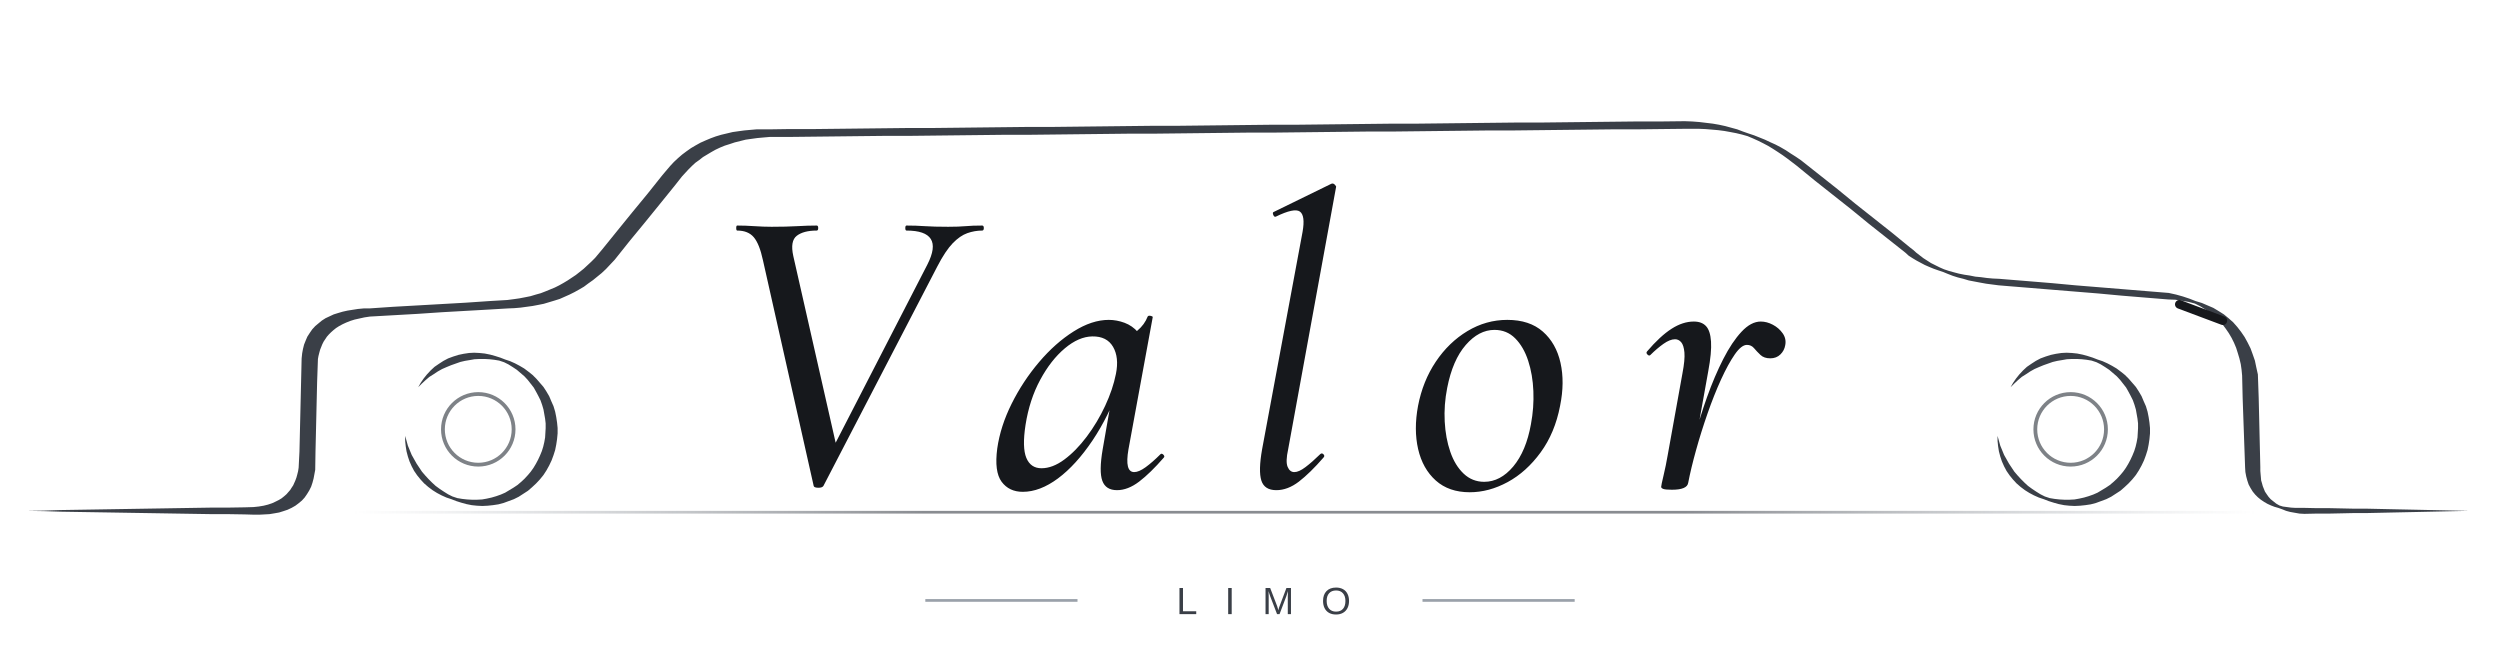
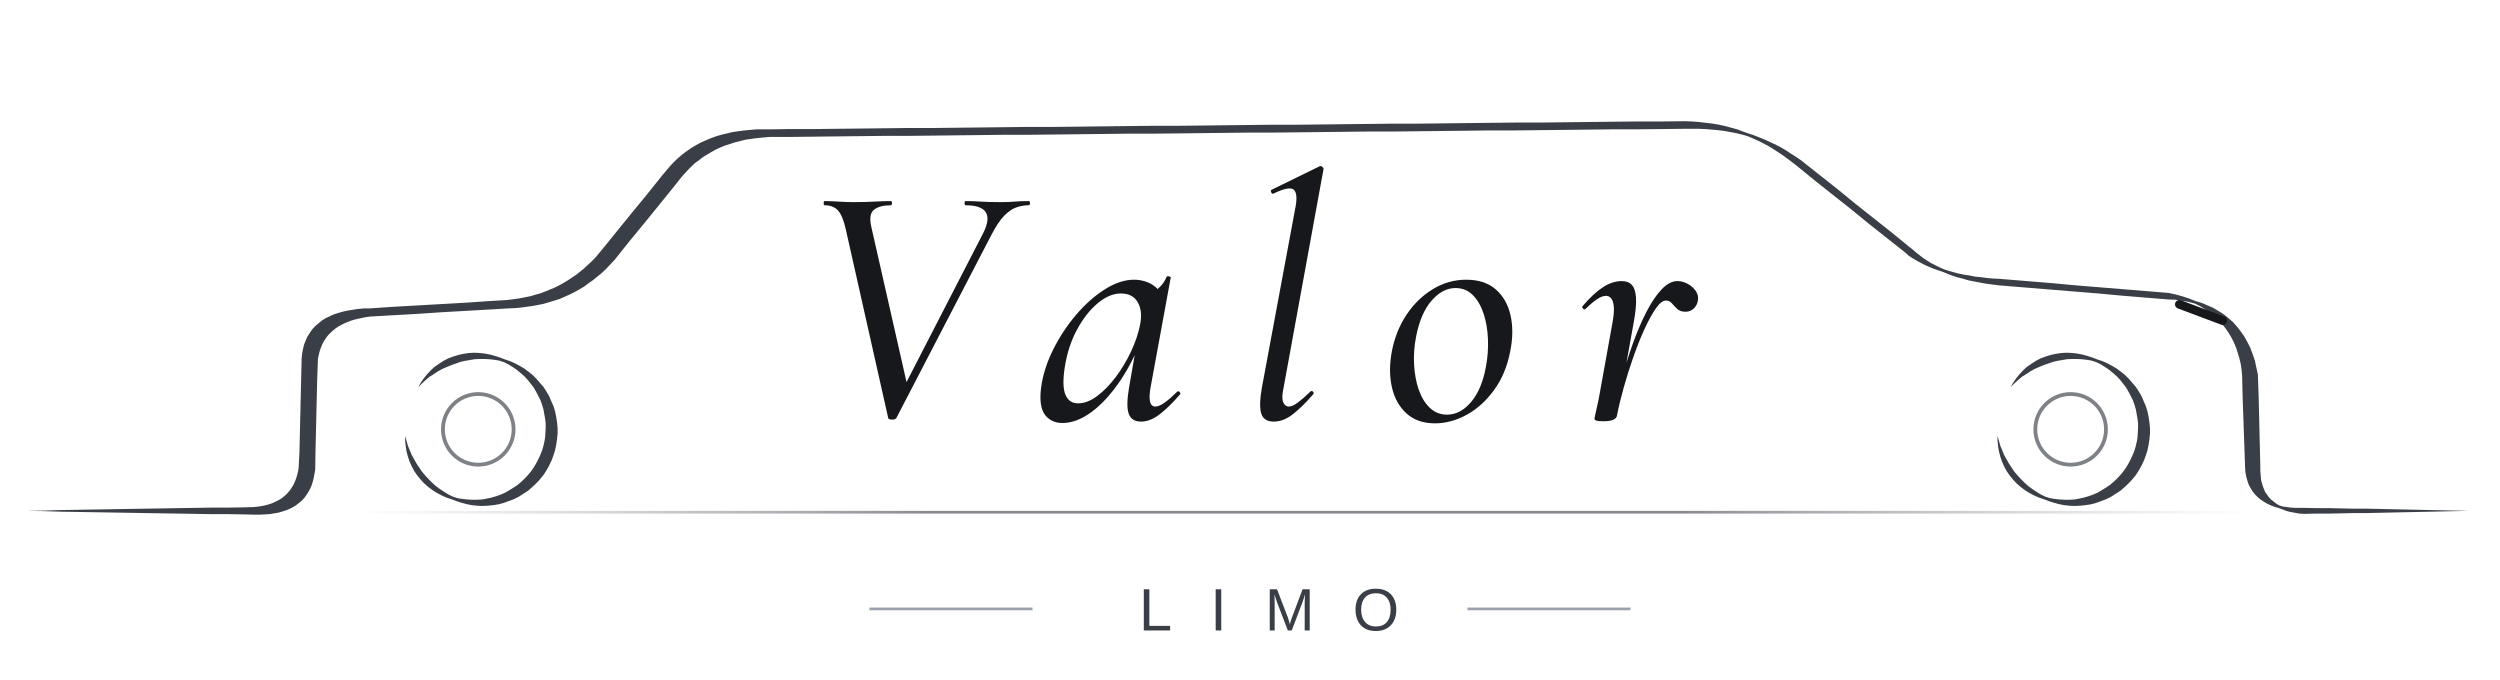
- <svg xmlns="http://www.w3.org/2000/svg" viewBox="20 112 920 246" width="920" height="246" role="img" aria-label="Valor Limo">
+ <svg xmlns="http://www.w3.org/2000/svg" viewBox="20 112 920 250" width="920" height="250" role="img" aria-label="Valor Limo">
  <defs>
    <linearGradient id="vl-chrome" x1="0" y1="0" x2="0" y2="1">
      <stop offset="0" stop-color="#FFFFFF" />
      <stop offset="0.46" stop-color="#DDE2E8" />
      <stop offset="0.54" stop-color="#8F98A3" />
      <stop offset="0.78" stop-color="#C9CFD6" />
      <stop offset="1" stop-color="#F2F4F7" />
    </linearGradient>
    <linearGradient id="vl-silver" gradientUnits="userSpaceOnUse" x1="40" y1="0" x2="920" y2="0">
      <stop offset="0" stop-color="#7C858F" />
      <stop offset="0.5" stop-color="#16181C" />
      <stop offset="1" stop-color="#7C858F" />
    </linearGradient>
    <linearGradient id="vl-line" gradientUnits="userSpaceOnUse" x1="0" y1="0" x2="300" y2="0">
      <stop offset="0" stop-color="#3A3F47" stop-opacity="0" />
      <stop offset="0.16" stop-color="#3A3F47" />
      <stop offset="0.5" stop-color="#16181C" />
      <stop offset="0.84" stop-color="#3A3F47" />
      <stop offset="1" stop-color="#3A3F47" stop-opacity="0" />
    </linearGradient>
    <linearGradient id="vl-road" gradientUnits="userSpaceOnUse" x1="150" y1="0" x2="850" y2="0">
      <stop offset="0" stop-color="#7C858F" stop-opacity="0" />
      <stop offset="0.3" stop-color="#3A3F47" stop-opacity="0.6" />
      <stop offset="0.7" stop-color="#3A3F47" stop-opacity="0.6" />
      <stop offset="1" stop-color="#7C858F" stop-opacity="0" />
    </linearGradient>
    <linearGradient id="vl-sheen" gradientUnits="userSpaceOnUse" x1="-200" y1="0" x2="0" y2="0">
      <stop offset="0" stop-color="#FFFFFF" stop-opacity="0" />
      <stop offset="0.5" stop-color="#FFFFFF" stop-opacity="0" />
      <stop offset="1" stop-color="#FFFFFF" stop-opacity="0" />
      <animateTransform attributeName="gradientTransform" type="translate" values="0 0;1200 0;1200 0" keyTimes="0;0.55;1" dur="6s" repeatCount="indefinite" />
    </linearGradient>
    <filter id="vl-glow" x="-200%" y="-200%" width="500%" height="500%">
      <feGaussianBlur stdDeviation="4" result="b" />
      <feMerge>
        <feMergeNode in="b" />
        <feMergeNode in="b" />
        <feMergeNode in="SourceGraphic" />
      </feMerge>
    </filter>
    <filter id="vl-soft" x="-20%" y="-200%" width="140%" height="500%">
      <feGaussianBlur stdDeviation="2.2" />
    </filter>
    <path id="vl-trace" pathLength="1000" d="M30 300 H112 C126 300 132 294 133 284 L134 244 C135 234 142 228 156 227 L206 224 C222 223 232 218 242 208 L268 176 C276 166 288 161 304 161 L640 158 C658 158 670 163 682 172 L722 204 C730 211 742 215 758 216 L818 221 C836 223 846 234 848 250 L849 284 C849 294 856 300 868 300 H930" />
    <path id="vl-body" d="M30 300L36.1 300.1L42.3 300.3L48.5 300.4L54.6 300.5L60.8 300.6L66.9 300.7L73 300.8L79.2 300.9L85.3 301L91.5 301.1L97.7 301.2L103.8 301.2L110 301.3L113.4 301.4L115.5 301.4L117.4 301.3L119.2 301.2L121 300.9L122.7 300.6L124.3 300.1L125.8 299.6L127.3 298.9L128.7 298.1L129.9 297.2L131.1 296.2L132.1 295.1L133 293.8L133.8 292.5L134.5 291.1L135 289.6L135.4 288.1L135.7 286.5L136 284.9L136.1 278.4L136.3 269.8L136.5 261.2L136.7 252.6L137 244.1L137.2 243L137.5 241.8L137.8 240.7L138.2 239.7L138.6 238.7L139.1 237.7L139.7 236.8L140.3 235.9L141 235.1L141.8 234.3L142.7 233.5L143.7 232.7L144.8 232L146.1 231.3L147.4 230.7L148.9 230.1L150.5 229.6L152.3 229.2L154.1 228.8L156.1 228.5L164.9 228L173.7 227.5L182.6 226.9L191.4 226.4L200.2 225.9L206.9 225.5L209.3 225.4L211.6 225.2L213.8 224.9L216 224.6L218.1 224.2L220.1 223.8L222.1 223.2L224.1 222.6L226 222L227.8 221.2L229.6 220.4L231.4 219.5L233.2 218.5L234.9 217.5L236.5 216.3L238.2 215.1L239.8 213.8L241.4 212.5L243 211L246.2 207.6L251.7 200.7L257.3 193.9L262.9 187L268.4 180.2L271 176.9L272.2 175.6L273.4 174.3L274.6 173.1L275.9 171.9L277.3 170.9L278.7 169.8L280.2 168.9L281.7 168L283.3 167.1L285 166.3L286.7 165.6L288.6 165L290.4 164.4L292.4 163.9L294.4 163.4L296.5 163.1L298.7 162.8L300.9 162.6L303.2 162.4L310 162.4L318.9 162.3L327.8 162.2L336.7 162.1L345.6 162L354.6 162L363.5 161.9L372.4 161.8L381.3 161.7L390.2 161.6L399.2 161.6L408.1 161.5L417 161.4L425.9 161.3L434.8 161.2L443.8 161.2L452.7 161.1L461.6 161L470.5 160.9L479.4 160.8L488.4 160.8L497.3 160.7L506.2 160.6L515.1 160.5L524 160.4L533 160.4L541.9 160.3L550.8 160.2L559.7 160.1L568.6 160L577.6 160L586.5 159.9L595.4 159.8L604.3 159.7L613.3 159.6L622.2 159.6L631.1 159.5L640 159.4L642.6 159.4L645.2 159.4L647.6 159.5L650 159.7L652.3 159.9L654.6 160.2L656.8 160.6L658.9 161L661 161.5L663.1 162.1L665 162.9L667 163.8L668.8 164.7L670.7 165.7L672.5 166.8L674.2 167.9L676 169.1L677.8 170.4L679.5 171.7L681.2 173L687.8 178.4L694.5 183.7L701.2 189L707.8 194.4L714.5 199.7L721.2 205L722.4 206.1L723.8 207L725.3 207.9L726.8 208.7L728.3 209.5L729.9 210.2L731.6 210.9L733.3 211.5L735.1 212.1L736.8 212.8L738.6 213.5L740.5 214.1L742.5 214.6L744.5 215.2L746.6 215.6L748.7 216L750.9 216.4L753.2 216.7L755.5 217L757.9 217.2L766.5 217.9L775 218.6L783.6 219.3L792.2 220L800.8 220.8L809.3 221.5L817.9 222.2L820.5 222.3L823 222.7L825.4 223.1L827.7 223.7L829.7 224.7L831.6 225.9L833.4 227.1L835 228.5L836.5 229.9L837.9 231.4L839.1 233L840.2 234.6L841.2 236.3L842.1 238.1L842.9 240L843.5 241.9L844.1 243.9L844.6 246L844.9 248.1L845.1 250.2L845.3 258.6L845.6 267.1L845.9 275.6L846.2 284.1L846.3 285.7L846.6 287.3L847 288.8L847.5 290.3L848.2 291.6L849 292.9L849.9 294L850.9 295L852 295.9L853.2 296.7L854.4 297.4L855.7 298L857 298.5L858.4 298.9L859.8 299.4L861.3 300L862.8 300.4L864.5 300.7L866.2 301L868 301.1L872.6 301L877.3 301L882 300.9L886.6 300.8L891.3 300.8L895.9 300.7L900.5 300.6L905.2 300.5L909.9 300.4L914.5 300.3L919.1 300.2L923.8 300.1L928.5 300L928.5 300L923.8 299.9L919.1 299.8L914.5 299.7L909.9 299.6L905.2 299.5L900.5 299.4L895.9 299.3L891.3 299.2L886.6 299.2L882 299.1L877.3 299L872.6 299L868 298.9L866.3 298.9L864.7 298.9L863.1 298.8L861.6 298.6L860.1 298.4L858.8 298L857.6 297.3L856.6 296.5L855.6 295.7L854.8 294.8L854.1 293.8L853.5 292.9L853.1 291.9L852.7 290.9L852.4 289.8L852.1 288.8L852 287.6L851.9 286.5L851.8 285.3L851.8 283.9L851.6 275.4L851.4 266.9L851.2 258.4L850.9 249.8L850.3 247.1L849.8 244.7L849 242.4L848.2 240.2L847.1 238L846 236L844.7 234.1L843.3 232.3L841.8 230.6L840.1 229.1L838.4 227.7L836.5 226.5L834.5 225.3L832.4 224.4L830.3 223.5L828 222.8L825.7 221.9L823.3 221.1L820.8 220.4L818.1 219.8L809.5 219.1L801 218.4L792.4 217.7L783.8 217L775.2 216.2L766.7 215.5L758.1 214.8L755.7 214.6L753.4 214.5L751.2 214.3L749 214L746.9 213.8L744.9 213.4L742.9 213.1L740.9 212.7L739 212.2L737.2 211.7L735.4 211.1L733.8 210.4L732.2 209.6L730.6 208.8L729.2 207.9L727.8 207L726.5 206L725.2 205L724.1 204L722.8 203L716.2 197.6L709.5 192.3L702.8 187L696.2 181.6L689.5 176.3L682.8 171L680.9 169.7L679 168.5L677.2 167.3L675.3 166.2L673.4 165.2L671.4 164.3L669.5 163.4L667.5 162.6L665.5 161.8L663.4 161.1L661.4 160.4L659.3 159.6L657.1 159L654.9 158.4L652.6 157.9L650.3 157.5L647.8 157.2L645.3 156.9L642.7 156.7L640 156.6L631.1 156.7L622.1 156.7L613.2 156.8L604.3 156.9L595.4 157L586.5 157.1L577.5 157.1L568.6 157.2L559.7 157.3L550.8 157.4L541.9 157.5L532.9 157.5L524 157.6L515.1 157.7L506.2 157.8L497.3 157.9L488.3 157.9L479.4 158L470.5 158.1L461.6 158.2L452.7 158.3L443.7 158.3L434.8 158.4L425.9 158.5L417 158.6L408.1 158.7L399.1 158.7L390.2 158.8L381.3 158.9L372.4 159L363.5 159.1L354.5 159.1L345.6 159.2L336.7 159.3L327.8 159.4L318.9 159.5L309.9 159.5L303.2 159.6L300.8 159.6L298.4 159.6L296.1 159.8L293.9 160L291.7 160.3L289.6 160.6L287.5 161.1L285.4 161.6L283.4 162.2L281.5 162.9L279.6 163.7L277.8 164.5L276 165.5L274.3 166.5L272.6 167.7L271 168.9L269.5 170.2L268 171.6L266.6 173.1L263.8 176.4L258.3 183.3L252.7 190.1L247.1 197L241.6 203.8L239 206.9L237.6 208.3L236.2 209.6L234.8 210.9L233.3 212.1L231.9 213.2L230.4 214.2L228.9 215.2L227.4 216.1L225.8 217L224.2 217.8L222.5 218.5L220.8 219.2L219 219.9L217.2 220.4L215.2 221L213.2 221.4L211.1 221.8L209 222.1L206.7 222.4L200 222.8L191.2 223.4L182.4 223.9L173.6 224.4L164.7 224.9L155.9 225.5L153.8 225.5L151.7 225.7L149.8 226L147.9 226.3L146.1 226.7L144.4 227.2L142.8 227.7L141.3 228.4L139.8 229.1L138.4 230L137.2 231L136 232L134.9 233.2L134 234.5L133.1 235.9L132.5 237.3L131.9 238.8L131.5 240.4L131.2 242L131 243.9L130.8 252.5L130.6 261.1L130.4 269.6L130.2 278.2L129.9 284.1L129.7 285.4L129.4 286.6L129.1 287.7L128.7 288.8L128.3 289.7L127.9 290.6L127.3 291.5L126.8 292.3L126.1 293.1L125.4 293.9L124.6 294.6L123.6 295.4L122.6 296L121.4 296.6L120.1 297.2L118.6 297.7L117 298.1L115.2 298.4L113.3 298.6L110 298.7L103.8 298.8L97.7 298.8L91.5 298.9L85.3 299L79.2 299.1L73 299.2L66.9 299.3L60.8 299.4L54.6 299.5L48.5 299.6L42.3 299.7L36.1 299.9L30 300Z" />
    <g id="vl-tyres">
      <path d="M173.9 254.5L175.2 253.2L176.6 251.9L178 250.7L179.6 249.7L181.1 248.7L182.7 247.8L184.3 247.1L186 246.4L187.7 245.8L189.4 245.2L191.1 244.8L192.9 244.5L194.6 244.2L196.5 244.1L198.3 244.1L200.1 244.2L201.9 244.4L203.7 244.7L205.5 245.3L207.1 246.1L208.7 247.1L210.2 248.1L211.6 249.3L213 250.5L214.2 251.8L215.3 253.2L216.4 254.6L217.3 256.2L218.1 257.7L218.9 259.3L219.5 261L220 262.7L220.3 264.4L220.6 266.1L220.8 267.8L220.8 269.6L220.7 271.3L220.6 273L220.3 274.7L219.9 276.4L219.4 278L218.7 279.7L218 281.2L217.2 282.7L216.3 284.2L215.3 285.6L214.2 286.9L213 288.2L211.7 289.4L210.4 290.5L208.9 291.5L207.4 292.4L205.9 293.3L204.3 294L202.6 294.6L200.9 295.1L199.1 295.5L197.4 295.8L195.5 295.9L193.7 295.9L191.9 295.8L190.1 295.6L188.3 295.3L186.5 294.7L184.9 293.9L183.3 292.9L181.8 291.9L180.3 290.8L179 289.6L177.7 288.3L176.5 287L175.3 285.6L174.3 284.1L173.3 282.6L172.4 281L171.5 279.4L170.8 277.7L170.1 276L169.6 274.2L169.1 272.4L169.1 272.4L169.1 274.3L169.3 276.2L169.6 278.1L170.1 280L170.7 281.8L171.5 283.6L172.4 285.3L173.5 286.9L174.8 288.5L176.1 289.9L177.6 291.2L179.2 292.4L180.8 293.4L182.5 294.3L184.3 295.1L186.1 295.7L187.9 296.4L189.8 297L191.6 297.5L193.6 297.9L195.5 298.1L197.5 298.2L199.5 298.1L201.4 297.9L203.4 297.6L205.3 297.1L207.2 296.4L209.1 295.7L210.9 294.8L212.6 293.7L214.3 292.6L215.8 291.3L217.3 289.9L218.7 288.4L220 286.8L221.1 285.1L222.1 283.3L223 281.4L223.7 279.5L224.3 277.6L224.7 275.6L225 273.6L225.2 271.5L225.2 269.5L225 267.5L224.7 265.5L224.3 263.5L223.7 261.5L222.9 259.7L222.1 257.8L221.1 256.1L220 254.4L218.7 252.9L217.4 251.4L216 250L214.5 248.8L212.9 247.6L211.2 246.6L209.5 245.7L207.7 244.9L205.9 244.3L204.1 243.6L202.2 243L200.4 242.5L198.4 242.1L196.5 241.9L194.5 241.8L192.6 241.9L190.6 242.2L188.7 242.6L186.8 243.2L184.9 243.9L183.2 244.8L181.5 245.9L179.9 247L178.5 248.3L177.1 249.8L175.9 251.3L174.8 252.9L173.9 254.5Z" />
      <path d="M759.9 254.5L761.2 253.2L762.6 251.9L764 250.7L765.6 249.7L767.1 248.7L768.7 247.8L770.3 247.1L772 246.4L773.7 245.8L775.4 245.2L777.1 244.8L778.9 244.5L780.6 244.2L782.5 244.1L784.3 244.1L786.1 244.2L787.9 244.4L789.7 244.7L791.5 245.3L793.1 246.1L794.7 247.1L796.2 248.1L797.6 249.3L799 250.5L800.2 251.8L801.3 253.2L802.4 254.6L803.3 256.2L804.1 257.7L804.9 259.3L805.5 261L806 262.7L806.3 264.4L806.6 266.1L806.8 267.8L806.8 269.6L806.7 271.3L806.6 273L806.3 274.7L805.9 276.4L805.4 278L804.7 279.7L804 281.2L803.2 282.7L802.3 284.2L801.3 285.6L800.2 286.9L799 288.2L797.7 289.4L796.4 290.5L794.9 291.5L793.4 292.4L791.9 293.3L790.3 294L788.6 294.6L786.9 295.1L785.1 295.5L783.4 295.8L781.5 295.9L779.7 295.9L777.9 295.8L776.1 295.6L774.3 295.3L772.5 294.7L770.9 293.9L769.3 292.9L767.8 291.9L766.3 290.8L765 289.6L763.7 288.3L762.5 287L761.3 285.6L760.3 284.1L759.3 282.6L758.4 281L757.5 279.4L756.8 277.7L756.1 276L755.6 274.2L755.1 272.4L755.1 272.4L755.1 274.3L755.3 276.2L755.6 278.1L756.1 280L756.7 281.8L757.5 283.6L758.4 285.3L759.5 286.9L760.8 288.5L762.1 289.9L763.6 291.2L765.2 292.4L766.8 293.4L768.5 294.3L770.3 295.1L772.1 295.7L773.9 296.4L775.8 297L777.6 297.5L779.6 297.9L781.5 298.1L783.5 298.2L785.5 298.1L787.4 297.9L789.4 297.6L791.3 297.1L793.2 296.4L795.1 295.7L796.9 294.8L798.6 293.7L800.3 292.6L801.8 291.3L803.3 289.9L804.7 288.4L806 286.8L807.1 285.1L808.1 283.3L809 281.4L809.7 279.5L810.3 277.6L810.7 275.6L811 273.6L811.2 271.5L811.2 269.5L811 267.5L810.7 265.5L810.3 263.5L809.7 261.5L808.9 259.7L808.1 257.8L807.1 256.1L806 254.4L804.7 252.9L803.4 251.4L802 250L800.5 248.8L798.9 247.6L797.2 246.6L795.5 245.7L793.7 244.9L791.9 244.3L790.1 243.6L788.2 243L786.4 242.5L784.4 242.1L782.5 241.9L780.5 241.8L778.6 241.9L776.6 242.2L774.7 242.6L772.8 243.2L770.9 243.9L769.2 244.8L767.5 245.9L765.9 247L764.5 248.3L763.1 249.8L761.9 251.3L760.8 252.9L759.9 254.5Z" />
    </g>
    <g id="vl-wheels">
      <use href="#vl-tyres" />
      <circle cx="196" cy="270" r="13" fill="none" stroke="#3A3F47" stroke-opacity="0.65" stroke-width="1.4" />
      <circle cx="782" cy="270" r="13" fill="none" stroke="#3A3F47" stroke-opacity="0.65" stroke-width="1.4" />
    </g>
  </defs>
-   <path transform="translate(290.93 291) scale(1.2)" fill="#16181C" d="M23.76 -0.13 8.19 -69.38Q7.12 -74.37 5.38 -76.42Q3.64 -78.46 0.31 -78.46Q0 -78.46 0 -79.23Q0 -80 0.31 -80Q2.78 -80 5.58 -79.81Q8.39 -79.62 10.85 -79.62Q15.39 -79.62 18.68 -79.81Q21.96 -80 24.68 -80Q25.14 -80 25.14 -79.23Q25.14 -78.46 24.68 -78.46Q20.65 -78.46 18.57 -76.86Q16.49 -75.26 17.5 -70.66L31.16 -10.45L24.94 -2.62L58.62 -68.04Q61.31 -73.31 59.66 -75.89Q58.02 -78.46 52.23 -78.46Q51.85 -78.46 51.85 -79.23Q51.85 -80 52.23 -80Q55.12 -80 57.86 -79.81Q60.6 -79.62 65 -79.62Q68.24 -79.62 70.34 -79.81Q72.43 -80 75.42 -80Q75.93 -80 75.93 -79.23Q75.93 -78.46 75.42 -78.46Q73.13 -78.46 70.88 -77.67Q68.63 -76.88 66.39 -74.57Q64.15 -72.25 61.66 -67.44L26.73 -0.13Q26.34 0.44 25.12 0.41Q23.89 0.38 23.76 -0.13ZM87.88 1.66Q83.67 1.66 81.38 -1.44Q79.1 -4.54 80.05 -11.65Q81.02 -18.46 84.47 -25.38Q87.92 -32.29 92.89 -38.14Q97.86 -43.99 103.48 -47.53Q109.09 -51.07 114.25 -51.07Q116.67 -51.07 119.08 -50.18Q121.48 -49.29 123.22 -47.29Q124.96 -45.28 125.22 -42.04L119.08 -45.7Q120.84 -45.95 123.03 -47.78Q125.22 -49.61 126.18 -52.1Q126.44 -52.48 127.14 -52.29Q127.85 -52.11 127.72 -51.85L120.29 -11.39Q119.07 -4.39 122.05 -4.39Q123.48 -4.39 125.55 -5.89Q127.62 -7.39 130.09 -9.86Q130.48 -10.24 130.99 -9.73Q131.5 -9.22 131.12 -8.83Q127.01 -4.1 123.56 -1.47Q120.11 1.15 116.78 1.15Q113.32 1.15 112.27 -1.72Q111.22 -4.58 112.38 -11.39L115.51 -29.31L117.85 -31.49Q114.28 -21.56 109.24 -14.06Q104.2 -6.57 98.67 -2.45Q93.13 1.66 87.88 1.66ZM93.61 -5.57Q97.03 -5.57 100.63 -8.25Q104.23 -10.92 107.49 -15.26Q110.75 -19.59 113.13 -24.69Q115.51 -29.79 116.44 -34.5Q117.46 -39.55 115.56 -42.81Q113.66 -46.07 109.19 -46Q105.04 -45.93 100.78 -42.35Q96.51 -38.77 93.23 -32.7Q89.94 -26.63 88.72 -18.85Q87.65 -11.91 88.97 -8.74Q90.3 -5.57 93.61 -5.57ZM165.63 1.15Q161.98 1.15 161.04 -1.8Q160.1 -4.76 161.27 -11.39L173.68 -78.07Q174.56 -83.08 172.85 -84.29Q171.15 -85.5 165.48 -82.73Q164.97 -82.53 164.68 -83.3Q164.38 -84.07 164.9 -84.2L182.48 -92.8Q183.05 -93.06 183.56 -92.54Q184.08 -92.03 183.95 -91.78L169.26 -11.39Q168.42 -7.6 169.1 -5.99Q169.77 -4.39 171.15 -4.39Q172.56 -4.39 174.57 -5.92Q176.59 -7.44 179.06 -9.86Q179.57 -10.37 180.08 -9.86Q180.6 -9.34 180.08 -8.83Q175.97 -4.1 172.55 -1.47Q169.13 1.15 165.63 1.15ZM224.95 1.79Q218.55 1.79 214.53 -1.81Q210.51 -5.42 209.12 -11.44Q207.74 -17.45 209.09 -24.7Q210.55 -32.3 214.54 -38.25Q218.53 -44.2 224.25 -47.64Q229.96 -51.07 236.46 -51.07Q243.28 -51.07 247.36 -47.48Q251.44 -43.89 252.78 -37.9Q254.12 -31.92 252.65 -24.7Q251.06 -16.42 246.69 -10.44Q242.32 -4.45 236.58 -1.33Q230.83 1.79 224.95 1.79ZM229.38 -1.41Q234.32 -1.41 238.28 -6.1Q242.23 -10.8 243.71 -19.07Q244.67 -24.13 244.46 -29.21Q244.26 -34.28 242.86 -38.56Q241.46 -42.83 238.88 -45.41Q236.31 -48 232.52 -48Q227.74 -48 223.72 -43.37Q219.69 -38.73 218.03 -30.21Q217 -25.01 217.27 -19.9Q217.54 -14.8 218.98 -10.62Q220.42 -6.44 223.07 -3.92Q225.72 -1.41 229.38 -1.41ZM291.94 -1.11 290.66 -1.24Q291.8 -7.32 293.61 -14.12Q295.41 -20.92 297.71 -27.37Q300.01 -33.82 302.69 -39.06Q305.37 -44.31 308.29 -47.43Q311.21 -50.56 314.2 -50.56Q316.04 -50.56 317.9 -49.58Q319.76 -48.6 320.92 -46.94Q322.08 -45.29 321.7 -43.33Q321.43 -41.66 320.21 -40.47Q318.99 -39.28 317.12 -39.28Q315.2 -39.28 314.11 -40.31Q313.02 -41.34 312.15 -42.37Q311.29 -43.4 309.95 -43.4Q308.26 -43.4 306.22 -40.47Q304.19 -37.54 302.01 -32.78Q299.84 -28.02 297.87 -22.36Q295.89 -16.69 294.34 -11.09Q292.78 -5.49 291.94 -1.11ZM286.96 1.02Q284.95 1.02 284.3 0.77Q283.65 0.52 283.65 0.14Q283.65 -0.3 284.38 -3.36Q285.11 -6.43 285.63 -9.47L290.17 -34.64Q290.98 -38.85 290.78 -41.08Q290.58 -43.3 289.79 -44.22Q289 -45.13 287.91 -45.13Q286.34 -45.13 284.34 -43.71Q282.34 -42.29 280.33 -40.29Q279.96 -39.92 279.45 -40.43Q278.94 -40.93 279.31 -41.38Q283.35 -46.11 286.82 -48.33Q290.28 -50.56 293.66 -50.56Q296.12 -50.56 297.42 -49.14Q298.73 -47.72 298.94 -44.41Q299.16 -41.09 298.09 -35.33L291.94 -1.11Q291.63 1.02 286.96 1.02Z" />
+   <path transform="translate(323.11 266)" fill="#16181C" d="M23.76 -0.13 8.19 -69.38Q7.12 -74.37 5.38 -76.42Q3.64 -78.46 0.31 -78.46Q0 -78.46 0 -79.23Q0 -80 0.31 -80Q2.78 -80 5.58 -79.81Q8.39 -79.62 10.85 -79.62Q15.39 -79.62 18.68 -79.81Q21.96 -80 24.68 -80Q25.14 -80 25.14 -79.23Q25.14 -78.46 24.68 -78.46Q20.65 -78.46 18.57 -76.86Q16.49 -75.26 17.5 -70.66L31.16 -10.45L24.94 -2.62L58.62 -68.04Q61.31 -73.31 59.66 -75.89Q58.02 -78.46 52.23 -78.46Q51.85 -78.46 51.85 -79.23Q51.85 -80 52.23 -80Q55.12 -80 57.86 -79.81Q60.6 -79.62 65 -79.62Q68.24 -79.62 70.34 -79.81Q72.43 -80 75.42 -80Q75.93 -80 75.93 -79.23Q75.93 -78.46 75.42 -78.46Q73.13 -78.46 70.88 -77.67Q68.63 -76.88 66.39 -74.57Q64.15 -72.25 61.66 -67.44L26.73 -0.13Q26.34 0.44 25.12 0.41Q23.89 0.38 23.76 -0.13ZM87.88 1.66Q83.67 1.66 81.38 -1.44Q79.1 -4.54 80.05 -11.65Q81.02 -18.46 84.47 -25.38Q87.92 -32.29 92.89 -38.14Q97.86 -43.99 103.48 -47.53Q109.09 -51.07 114.25 -51.07Q116.67 -51.07 119.08 -50.18Q121.48 -49.29 123.22 -47.29Q124.96 -45.28 125.22 -42.04L119.08 -45.7Q120.84 -45.95 123.03 -47.78Q125.22 -49.61 126.18 -52.1Q126.44 -52.48 127.14 -52.29Q127.85 -52.11 127.72 -51.85L120.29 -11.39Q119.07 -4.39 122.05 -4.39Q123.48 -4.39 125.55 -5.89Q127.62 -7.39 130.09 -9.86Q130.48 -10.24 130.99 -9.73Q131.5 -9.22 131.12 -8.83Q127.01 -4.1 123.56 -1.47Q120.11 1.15 116.78 1.15Q113.32 1.15 112.27 -1.72Q111.22 -4.58 112.38 -11.39L115.51 -29.31L117.85 -31.49Q114.28 -21.56 109.24 -14.06Q104.2 -6.57 98.67 -2.45Q93.13 1.66 87.88 1.66ZM93.61 -5.57Q97.03 -5.57 100.63 -8.25Q104.23 -10.92 107.49 -15.26Q110.75 -19.59 113.13 -24.69Q115.51 -29.79 116.44 -34.5Q117.46 -39.55 115.56 -42.81Q113.66 -46.07 109.19 -46Q105.04 -45.93 100.78 -42.35Q96.51 -38.77 93.23 -32.7Q89.94 -26.63 88.72 -18.85Q87.65 -11.91 88.97 -8.74Q90.3 -5.57 93.61 -5.57ZM165.63 1.15Q161.98 1.15 161.04 -1.8Q160.1 -4.76 161.27 -11.39L173.68 -78.07Q174.56 -83.08 172.85 -84.29Q171.15 -85.5 165.48 -82.73Q164.97 -82.53 164.68 -83.3Q164.38 -84.07 164.9 -84.2L182.48 -92.8Q183.05 -93.06 183.56 -92.54Q184.08 -92.03 183.95 -91.78L169.26 -11.39Q168.42 -7.6 169.1 -5.99Q169.77 -4.39 171.15 -4.39Q172.56 -4.39 174.57 -5.92Q176.59 -7.44 179.06 -9.86Q179.57 -10.37 180.08 -9.86Q180.6 -9.34 180.08 -8.83Q175.97 -4.1 172.55 -1.47Q169.13 1.15 165.63 1.15ZM224.95 1.79Q218.55 1.79 214.53 -1.81Q210.51 -5.42 209.12 -11.44Q207.74 -17.45 209.09 -24.7Q210.55 -32.3 214.54 -38.25Q218.53 -44.2 224.25 -47.64Q229.96 -51.07 236.46 -51.07Q243.28 -51.07 247.36 -47.48Q251.44 -43.89 252.78 -37.9Q254.12 -31.92 252.65 -24.7Q251.06 -16.42 246.69 -10.44Q242.32 -4.45 236.58 -1.33Q230.83 1.79 224.95 1.79ZM229.38 -1.41Q234.32 -1.41 238.28 -6.1Q242.23 -10.8 243.71 -19.07Q244.67 -24.13 244.46 -29.21Q244.26 -34.28 242.86 -38.56Q241.46 -42.83 238.88 -45.41Q236.31 -48 232.52 -48Q227.74 -48 223.72 -43.37Q219.69 -38.73 218.03 -30.21Q217 -25.01 217.27 -19.9Q217.54 -14.8 218.98 -10.62Q220.42 -6.44 223.07 -3.92Q225.72 -1.41 229.38 -1.41ZM291.94 -1.11 290.66 -1.24Q291.8 -7.32 293.61 -14.12Q295.41 -20.92 297.71 -27.37Q300.01 -33.82 302.69 -39.06Q305.37 -44.31 308.29 -47.43Q311.21 -50.56 314.2 -50.56Q316.04 -50.56 317.9 -49.58Q319.76 -48.6 320.92 -46.94Q322.08 -45.29 321.7 -43.33Q321.43 -41.66 320.21 -40.47Q318.99 -39.28 317.12 -39.28Q315.2 -39.28 314.11 -40.31Q313.02 -41.34 312.15 -42.37Q311.29 -43.4 309.95 -43.4Q308.26 -43.4 306.22 -40.47Q304.19 -37.54 302.01 -32.78Q299.84 -28.02 297.87 -22.36Q295.89 -16.69 294.34 -11.09Q292.78 -5.49 291.94 -1.11ZM286.96 1.02Q284.95 1.02 284.3 0.77Q283.65 0.52 283.65 0.14Q283.65 -0.3 284.38 -3.36Q285.11 -6.43 285.63 -9.47L290.17 -34.64Q290.98 -38.85 290.78 -41.08Q290.58 -43.3 289.79 -44.22Q289 -45.13 287.91 -45.13Q286.34 -45.13 284.34 -43.71Q282.34 -42.29 280.33 -40.29Q279.96 -39.92 279.45 -40.43Q278.94 -40.93 279.31 -41.38Q283.35 -46.11 286.82 -48.33Q290.28 -50.56 293.66 -50.56Q296.12 -50.56 297.42 -49.14Q298.73 -47.72 298.94 -44.41Q299.16 -41.09 298.09 -35.33L291.94 -1.11Q291.63 1.02 286.96 1.02Z" />
  <path d="M150 300.5 H850" fill="none" stroke="url(#vl-road)" stroke-width="1" />
  <g>
    <use href="#vl-wheels" fill="#3A3F47" />
  </g>
  <g>
    <use href="#vl-body" fill="#3A3F47" />
  </g>
  <path d="M822 224 L838 230" fill="none" stroke-linecap="round" stroke="#16181C" stroke-width="3.2" />
-   <path d="M360.52 332.96 H416.52 M543.48 332.96 H599.48" stroke="#9AA1AA" stroke-width="1" />
-   <text x="485" y="338" text-anchor="middle" fill="#3A3F47" font-family="DM Sans, 'Helvetica Neue', Arial, sans-serif" font-weight="500" font-size="14" letter-spacing="10">LIMO</text>
+   <path d="M339.96 336.08 H399.96 M560.04 336.08 H620.04" stroke="#9AA1AA" stroke-width="1" />
+   <text x="487" y="344" text-anchor="middle" fill="#3A3F47" font-family="DM Sans, 'Helvetica Neue', Arial, sans-serif" font-weight="500" font-size="22" letter-spacing="14">LIMO</text>
</svg>
